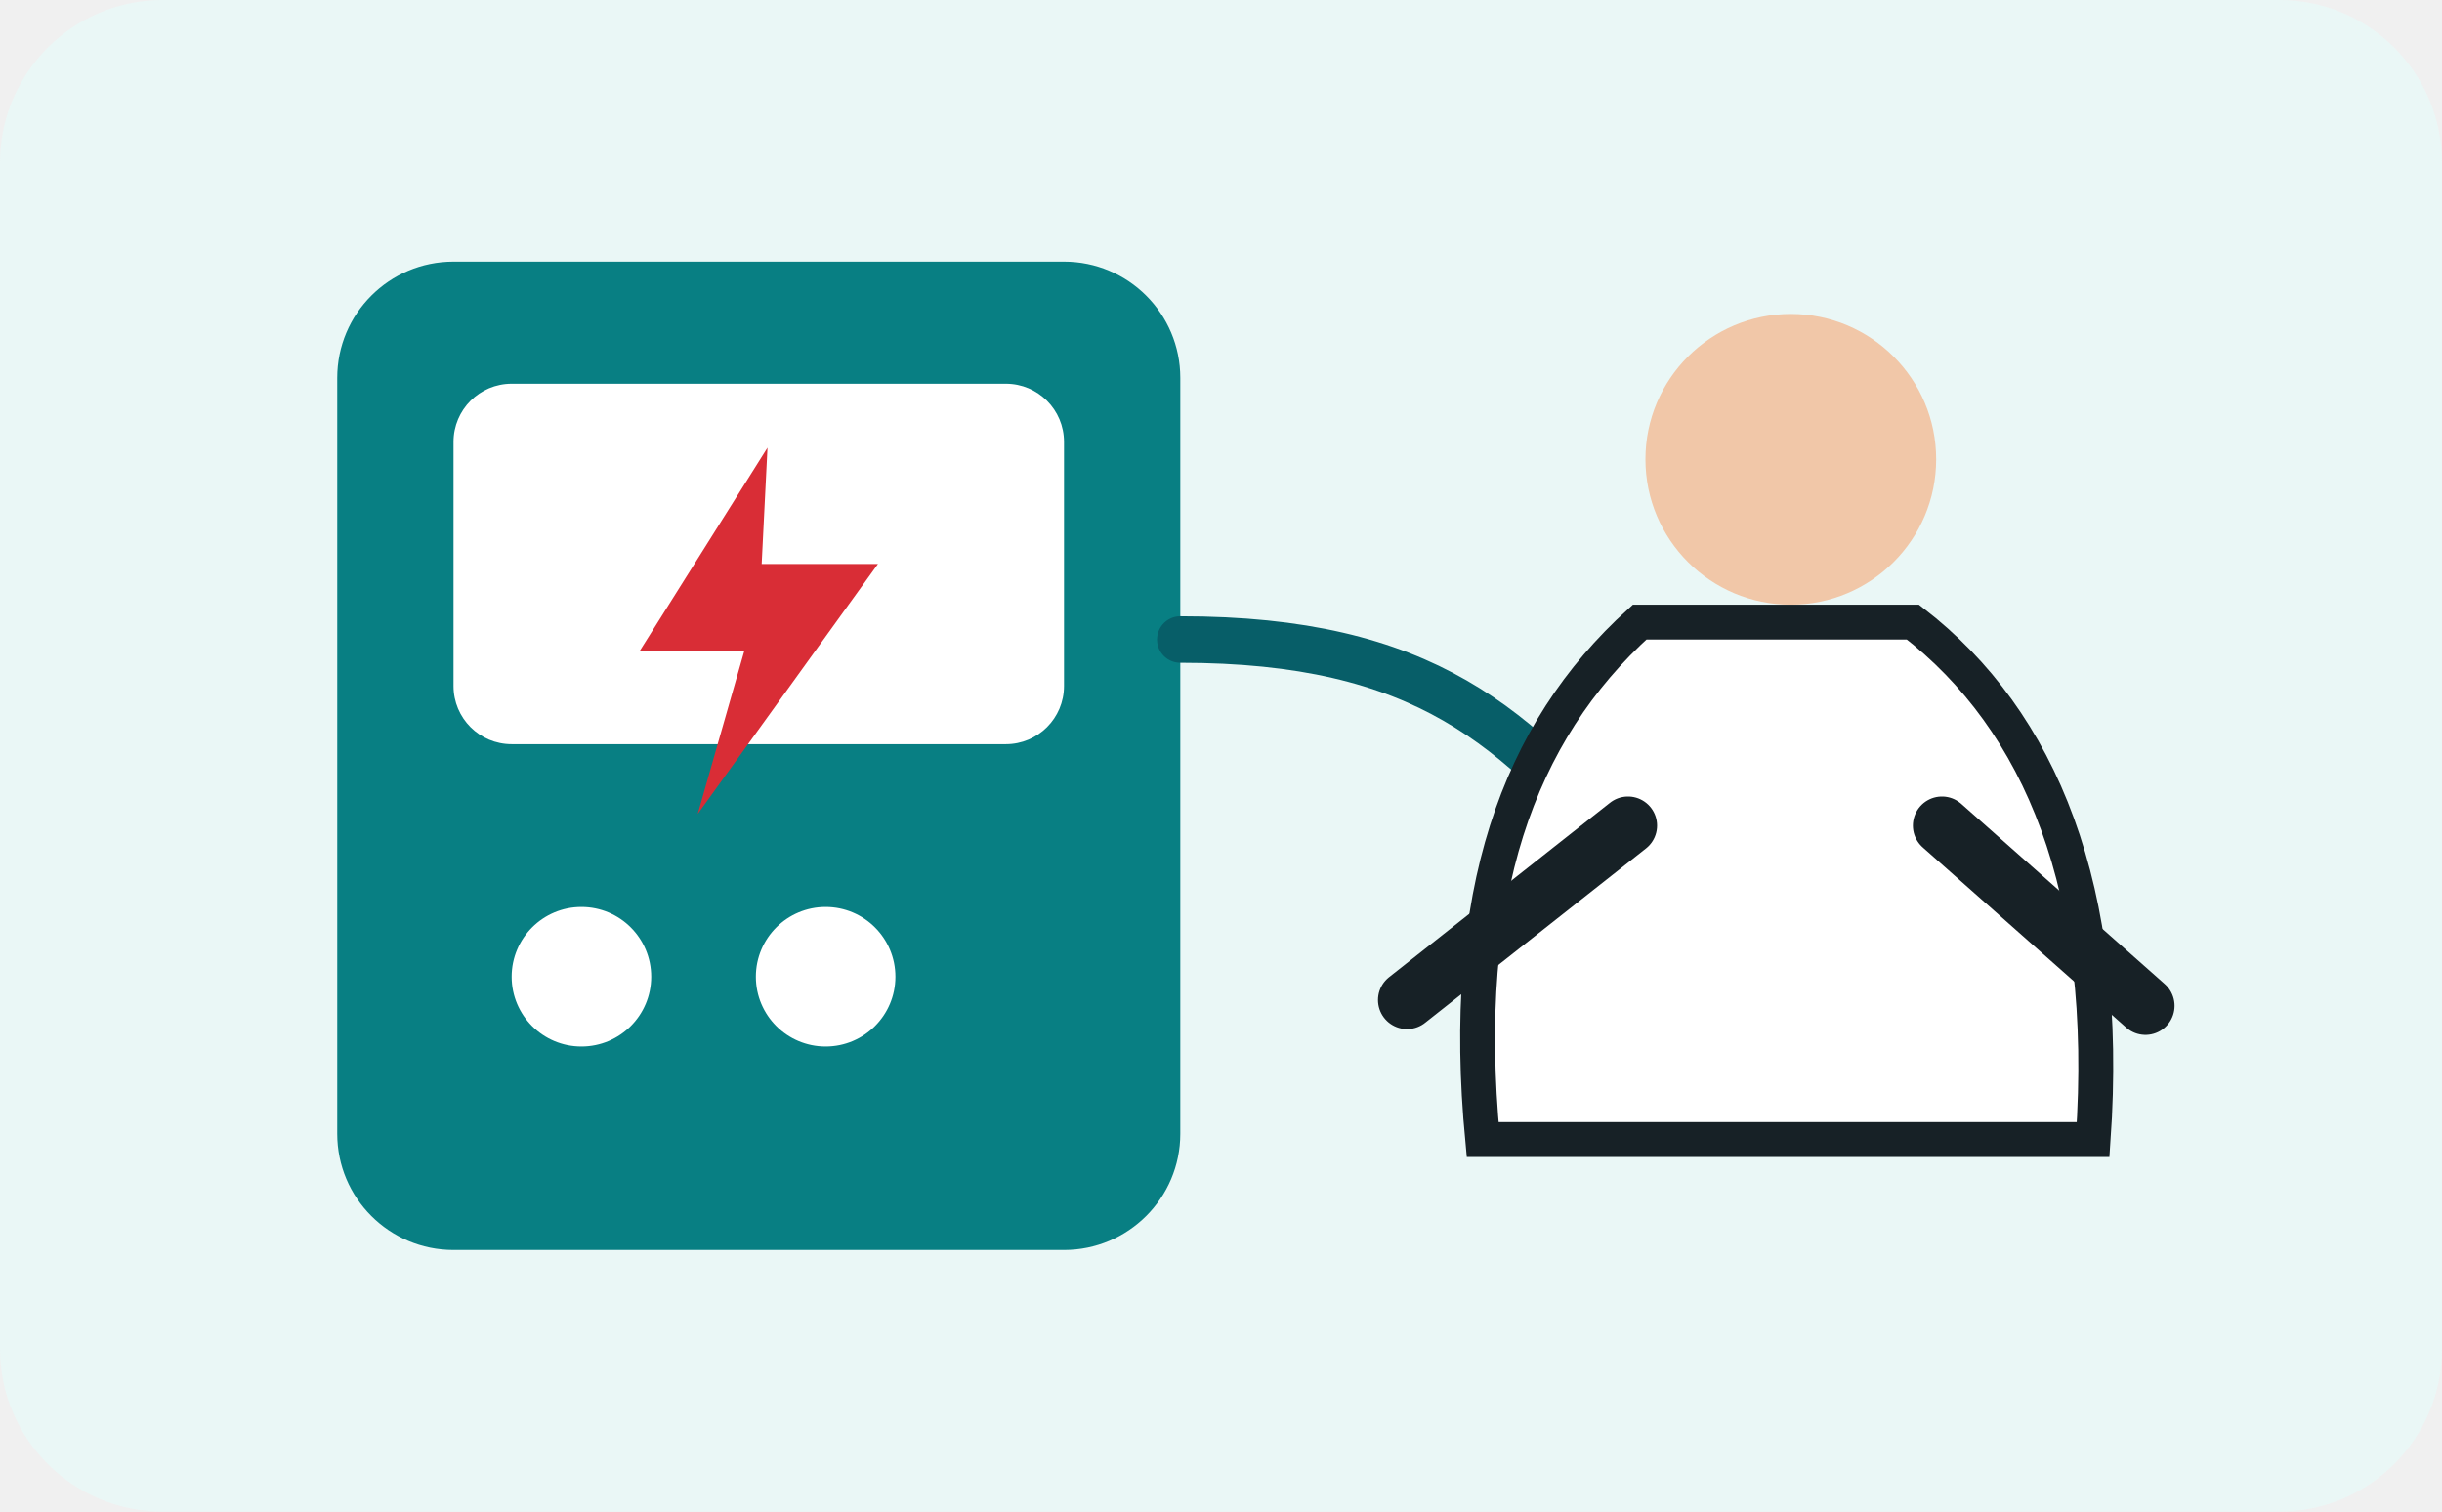
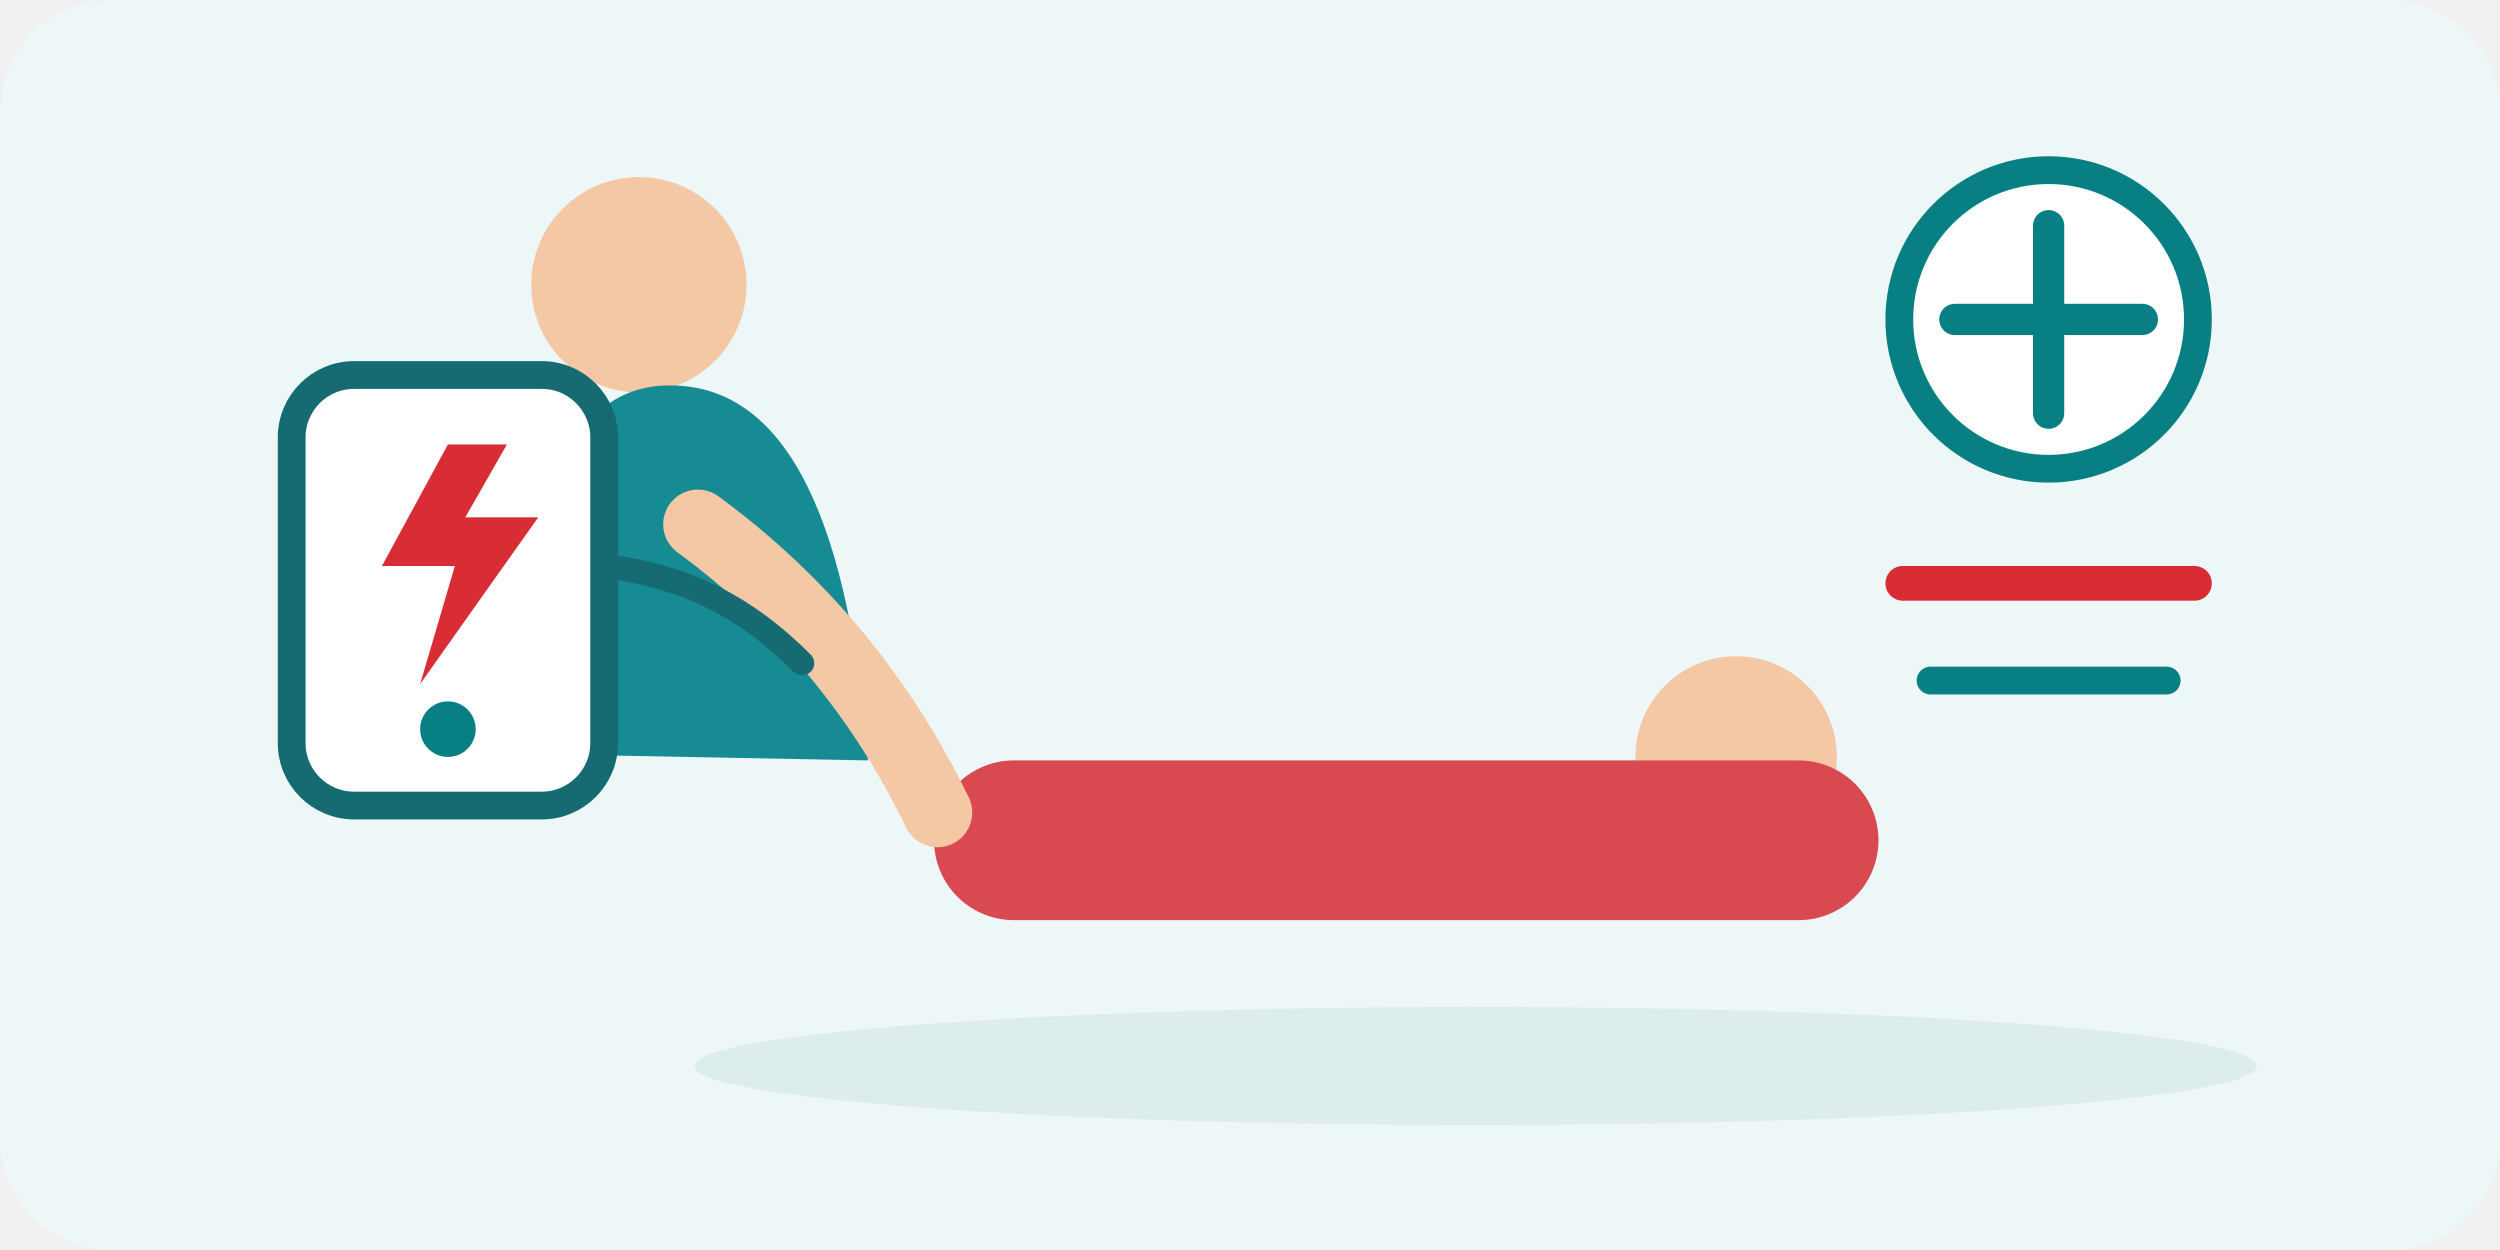
- <svg xmlns="http://www.w3.org/2000/svg" viewBox="0 0 420 260">
-   <rect width="420" height="260" rx="28" fill="#EAF7F6" />
-   <rect x="58" y="45" width="145" height="170" rx="20" fill="#087F83" />
-   <rect x="78" y="66" width="105" height="62" rx="10" fill="#fff" />
-   <path d="M132 77l-22 35h18l-8 28 31-43h-20z" fill="#D92D36" />
-   <circle cx="100" cy="168" r="12" fill="#fff" />
-   <circle cx="142" cy="168" r="12" fill="#fff" />
-   <path d="M203 110c42 0 58 15 78 39" fill="none" stroke="#075E68" stroke-width="8" stroke-linecap="round" />
-   <circle cx="308" cy="79" r="25" fill="#F1C7A8" />
-   <path d="M282 107c-21 19-31 47-27 89h105c3-43-9-72-31-89z" fill="#fff" stroke="#172126" stroke-width="6" />
-   <path d="M280 142l-38 30M334 142l35 31" stroke="#172126" stroke-width="10" stroke-linecap="round" />
+ <svg xmlns="http://www.w3.org/2000/svg" viewBox="0 0 720 360">
+   <rect width="720" height="360" rx="32" fill="#EEF7F7" />
+   <ellipse cx="425" cy="307" rx="225" ry="17" fill="#DDECEC" />
+   <circle cx="500" cy="218" r="29" fill="#F4C7A5" />
+   <path d="M292 242h226" stroke="#D94A50" stroke-width="46" stroke-linecap="round" />
+   <circle cx="184" cy="82" r="31" fill="#F4C7A5" />
+   <path d="M145 217c7-77 20-106 48-106 31 0 51 33 57 108" fill="#168B94" />
+   <path d="M201 151c30 22 53 50 69 83" fill="none" stroke="#F4C7A5" stroke-width="20" stroke-linecap="round" />
+   <rect x="84" y="108" width="90" height="124" rx="18" fill="#fff" stroke="#166B72" stroke-width="8" />
+   <path d="M129 128l-19 35h21l-10 34 34-48h-21l12-21z" fill="#D92D36" />
+   <circle cx="129" cy="210" r="8" fill="#087F83" />
+   <path d="M174 163c24 3 41 12 57 28" fill="none" stroke="#166B72" stroke-width="7" stroke-linecap="round" />
+   <circle cx="590" cy="92" r="43" fill="#fff" stroke="#087F83" stroke-width="8" />
+   <path d="M590 65v54M563 92h54" stroke="#087F83" stroke-width="9" stroke-linecap="round" />
+   <path d="M548 168h84" stroke="#D92D36" stroke-width="10" stroke-linecap="round" />
+   <path d="M556 196h68" stroke="#087F83" stroke-width="8" stroke-linecap="round" />
</svg>
